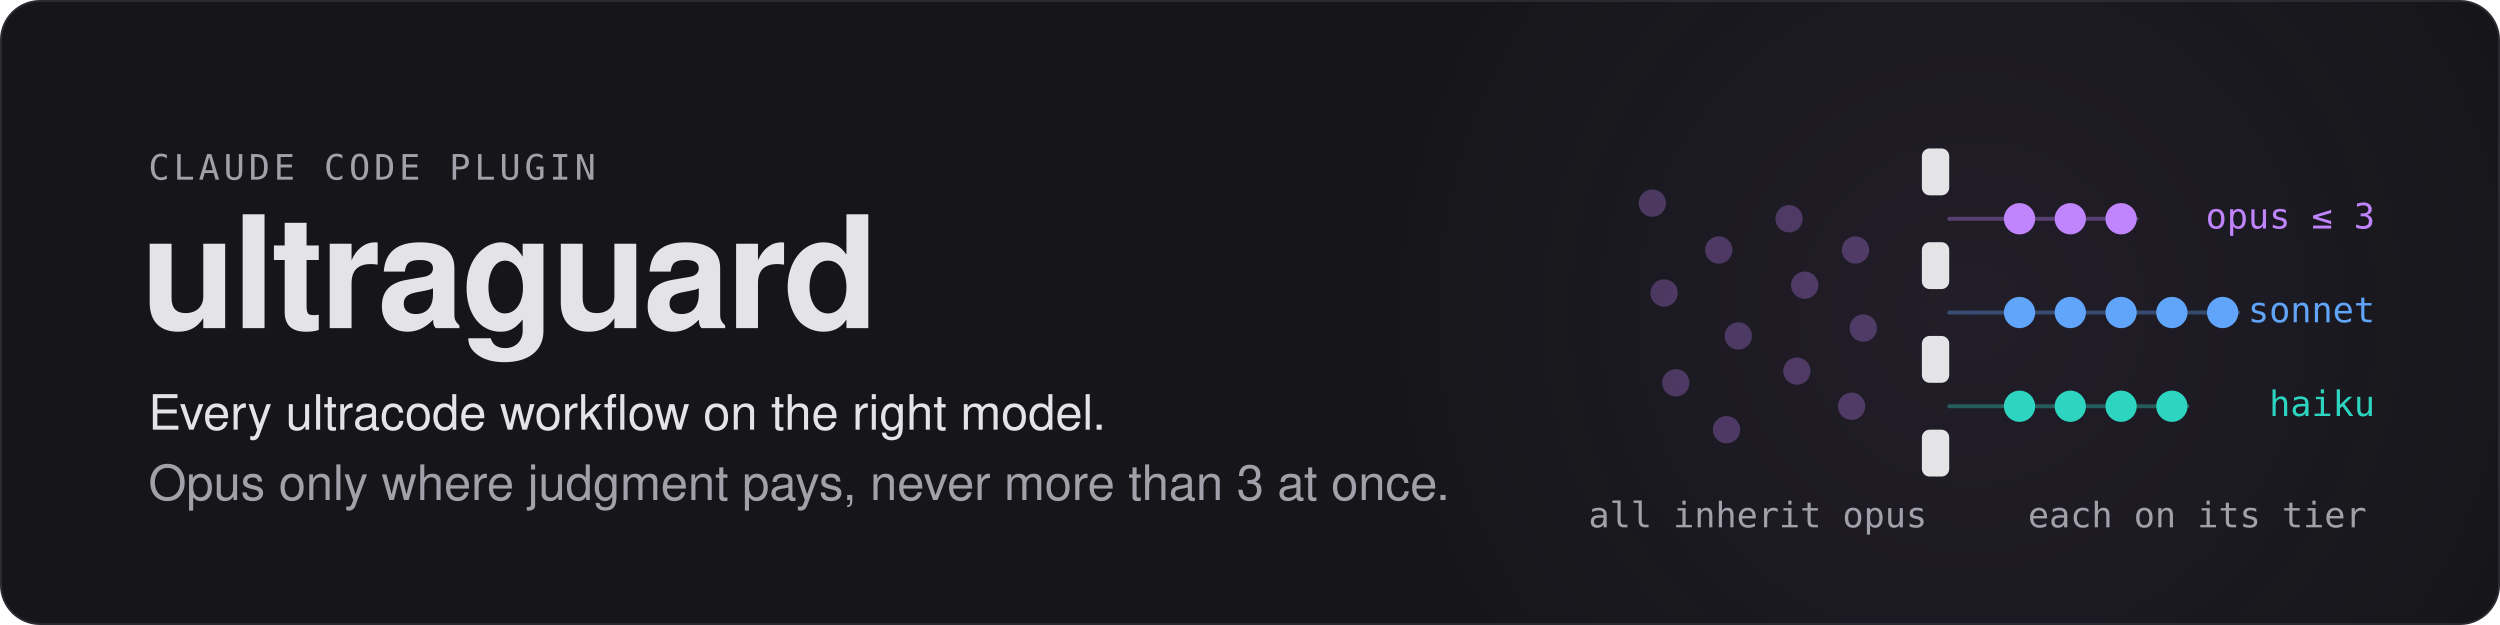
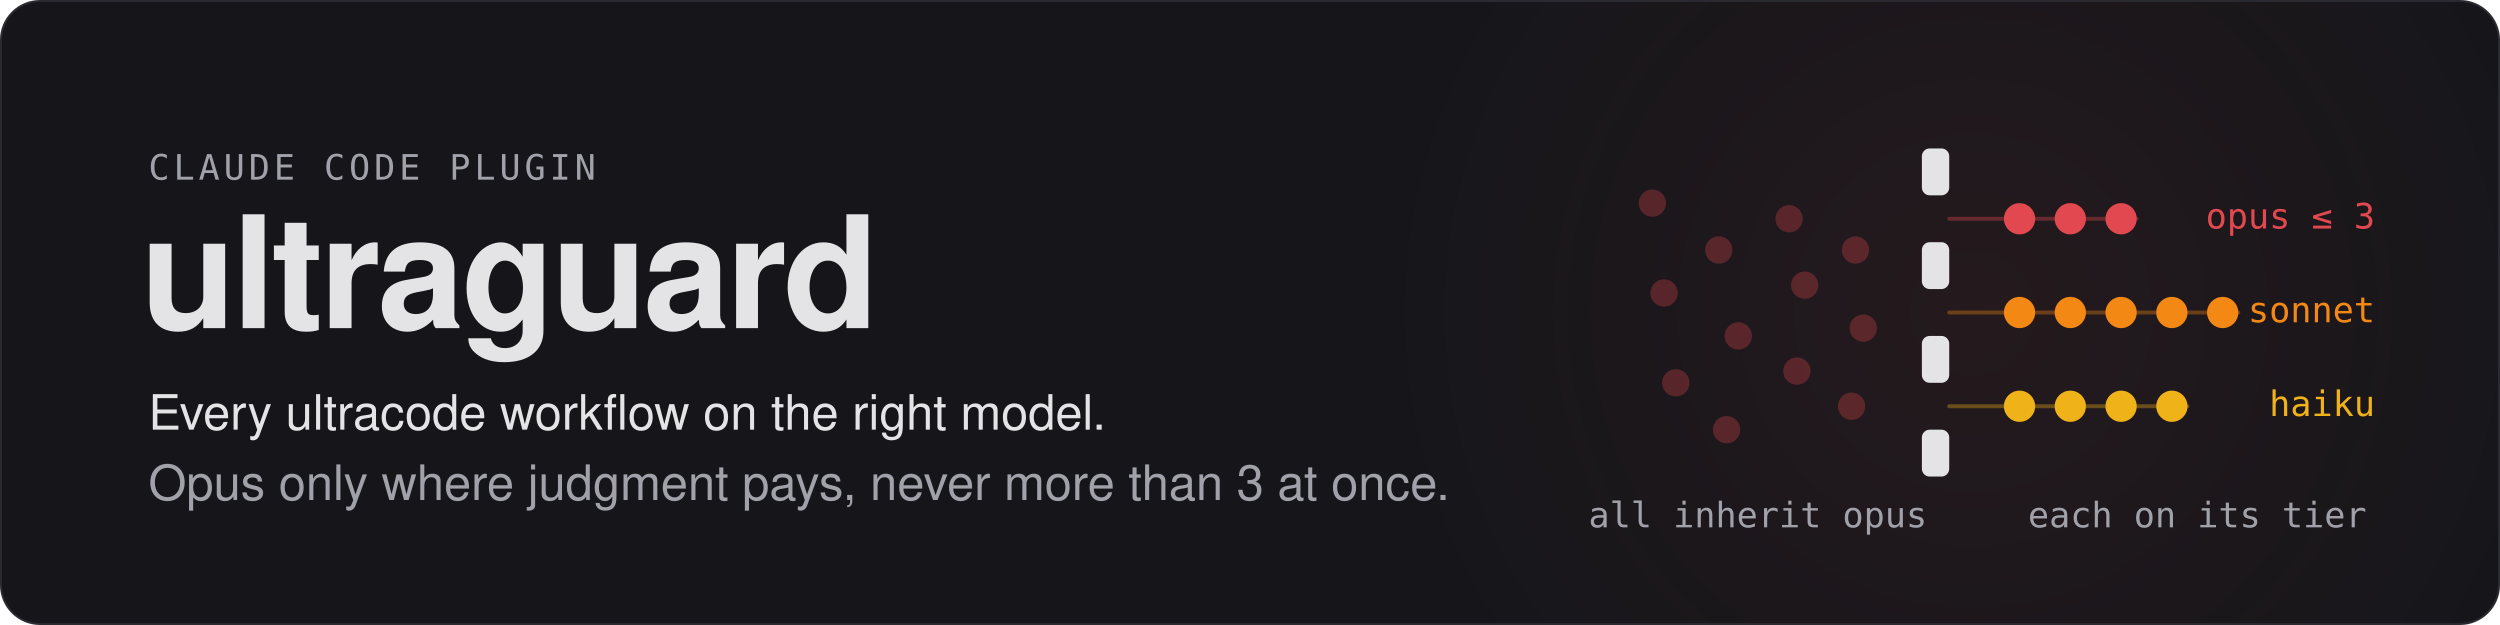
<svg xmlns="http://www.w3.org/2000/svg" width="1280" height="320" viewBox="0 0 1280 320" role="img" aria-labelledby="t d">
  <defs>
    <radialGradient id="glow" cx="1010" cy="160" r="300" gradientUnits="userSpaceOnUse">
-       <stop offset="0" stop-color="#c084fc" stop-opacity="0.07" />
-       <stop offset="1" stop-color="#c084fc" stop-opacity="0" />
+       <stop offset="0" stop-color="#e2484f" stop-opacity="0.07" />
+       <stop offset="1" stop-color="#e2484f" stop-opacity="0" />
    </radialGradient>
  </defs>
  <rect x="0.5" y="0.5" width="1279" height="319" rx="20" fill="#16161a" stroke="#2a2a31" />
  <rect x="0.5" y="0.5" width="1279" height="319" rx="20" fill="url(#glow)" />
  <g font-family="ui-monospace, SFMono-Regular, Menlo, Consolas, 'DejaVu Sans Mono', monospace" font-size="18" fill="#a1a1aa" letter-spacing="2">
    <text x="76" y="92">CLAUDE CODE PLUGIN</text>
  </g>
  <g font-family="-apple-system, 'Segoe UI', Helvetica, Arial, sans-serif">
    <text x="72" y="168" font-size="80" font-weight="700" fill="#e4e4e7" letter-spacing="-2">ultraguard</text>
    <text x="76" y="220" font-size="25" fill="#e4e4e7">Every ultracode workflow on the right model.</text>
    <text x="76" y="256" font-size="25" fill="#a1a1aa">Opus only where judgment pays, never more than 3 at once.</text>
  </g>
-   <g fill="#c084fc" fill-opacity="0.3">
+   <g fill="#e2484f" fill-opacity="0.3">
    <circle cx="846" cy="104" r="7" />
    <circle cx="880" cy="128" r="7" />
    <circle cx="852" cy="150" r="7" />
    <circle cx="890" cy="172" r="7" />
    <circle cx="858" cy="196" r="7" />
    <circle cx="884" cy="220" r="7" />
    <circle cx="916" cy="112" r="7" />
    <circle cx="924" cy="146" r="7" />
    <circle cx="920" cy="190" r="7" />
    <circle cx="950" cy="128" r="7" />
    <circle cx="954" cy="168" r="7" />
    <circle cx="948" cy="208" r="7" />
  </g>
  <g stroke-width="2" stroke-linecap="round">
-     <line x1="998" y1="112" x2="1094" y2="112" stroke="#c084fc" stroke-opacity="0.35" />
-     <line x1="998" y1="160" x2="1146" y2="160" stroke="#60a5fa" stroke-opacity="0.35" />
-     <line x1="998" y1="208" x2="1120" y2="208" stroke="#2dd4bf" stroke-opacity="0.35" />
+     <line x1="998" y1="112" x2="1094" y2="112" stroke="#e2484f" stroke-opacity="0.35" />
+     <line x1="998" y1="160" x2="1146" y2="160" stroke="#f48815" stroke-opacity="0.35" />
+     <line x1="998" y1="208" x2="1120" y2="208" stroke="#efb219" stroke-opacity="0.35" />
  </g>
  <g fill="#e4e4e7">
    <rect x="984" y="76" width="14" height="24" rx="4" />
    <rect x="984" y="124" width="14" height="24" rx="4" />
    <rect x="984" y="172" width="14" height="24" rx="4" />
    <rect x="984" y="220" width="14" height="24" rx="4" />
  </g>
-   <g fill="#c084fc">
+   <g fill="#e2484f">
    <circle cx="1034" cy="112" r="8" />
    <circle cx="1060" cy="112" r="8" />
    <circle cx="1086" cy="112" r="8" />
  </g>
-   <g fill="#60a5fa">
+   <g fill="#f48815">
    <circle cx="1034" cy="160" r="8" />
    <circle cx="1060" cy="160" r="8" />
    <circle cx="1086" cy="160" r="8" />
    <circle cx="1112" cy="160" r="8" />
    <circle cx="1138" cy="160" r="8" />
  </g>
-   <g fill="#2dd4bf">
+   <g fill="#efb219">
    <circle cx="1034" cy="208" r="8" />
    <circle cx="1060" cy="208" r="8" />
    <circle cx="1086" cy="208" r="8" />
    <circle cx="1112" cy="208" r="8" />
  </g>
  <g font-family="ui-monospace, SFMono-Regular, Menlo, Consolas, 'DejaVu Sans Mono', monospace" font-size="18" text-anchor="end">
-     <text x="1216" y="117" fill="#c084fc">opus ≤ 3</text>
-     <text x="1216" y="165" fill="#60a5fa">sonnet</text>
-     <text x="1216" y="213" fill="#2dd4bf">haiku</text>
+     <text x="1216" y="117" fill="#e2484f">opus ≤ 3</text>
+     <text x="1216" y="165" fill="#f48815">sonnet</text>
+     <text x="1216" y="213" fill="#efb219">haiku</text>
  </g>
  <text x="900" y="270" text-anchor="middle" font-family="ui-monospace, SFMono-Regular, Menlo, Consolas, 'DejaVu Sans Mono', monospace" font-size="18" fill="#a1a1aa">all inherit opus</text>
  <text x="1125" y="270" text-anchor="middle" font-family="ui-monospace, SFMono-Regular, Menlo, Consolas, 'DejaVu Sans Mono', monospace" font-size="18" fill="#a1a1aa">each on its tier</text>
</svg>
